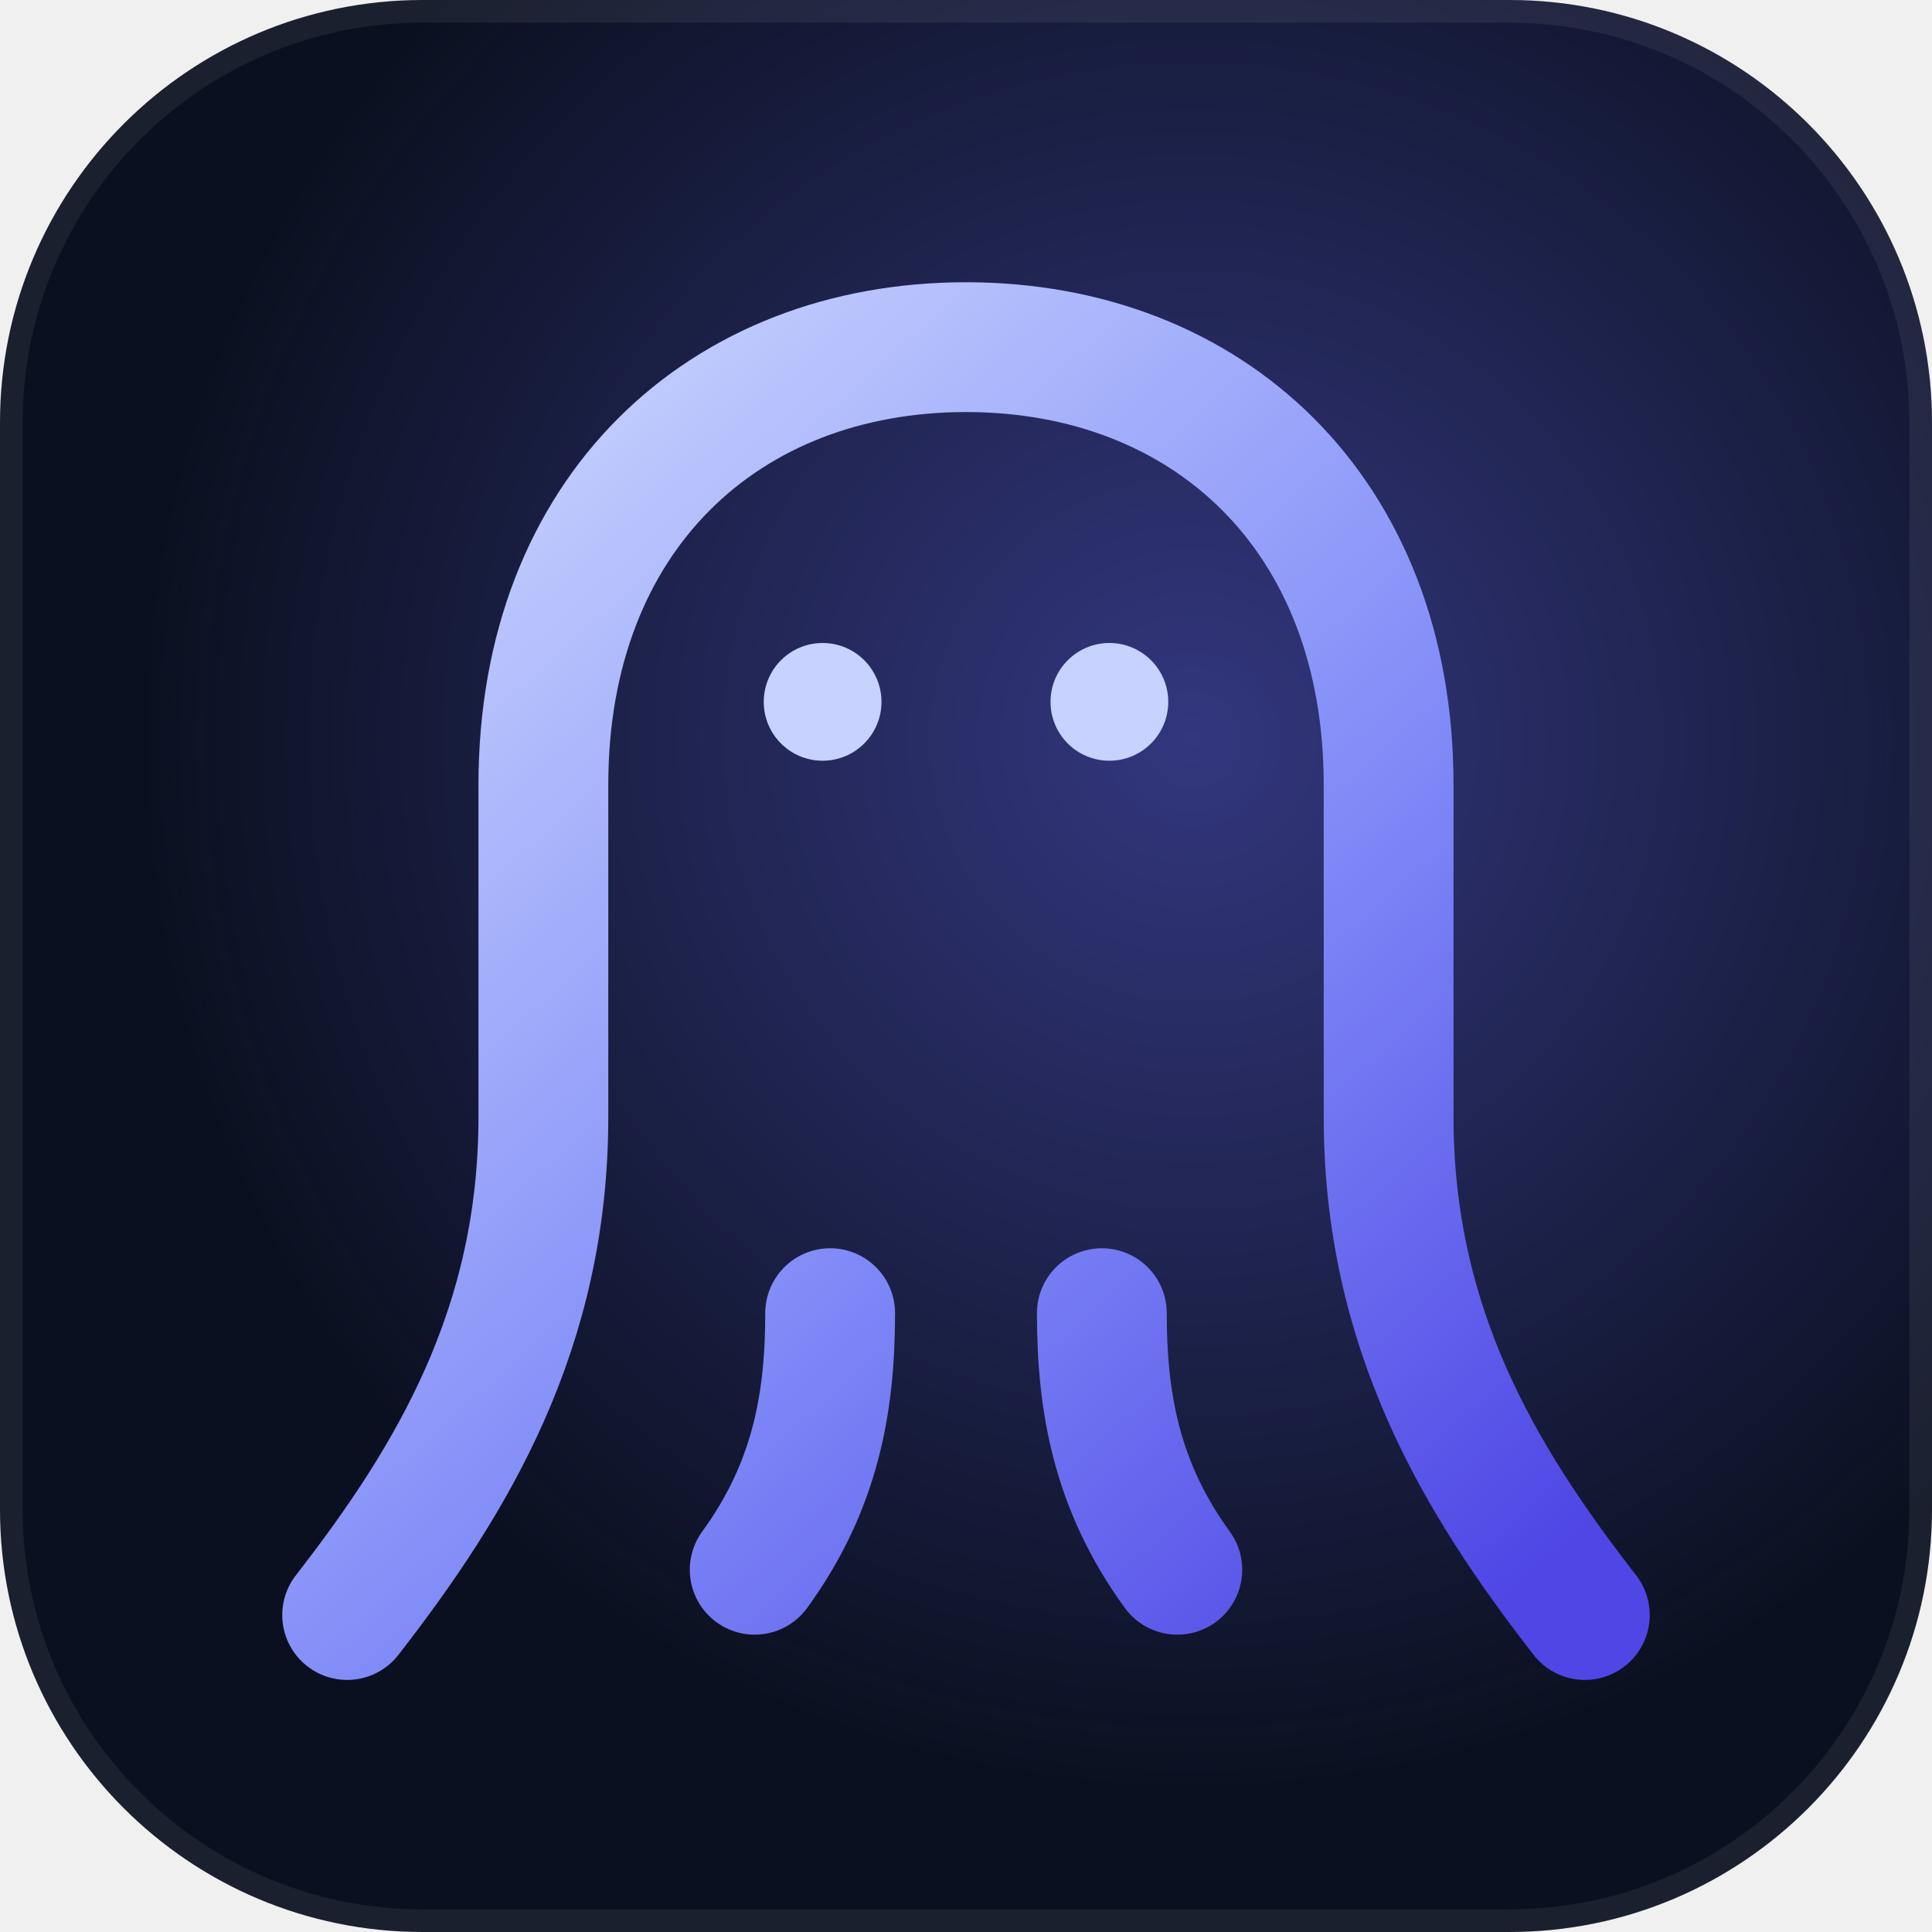
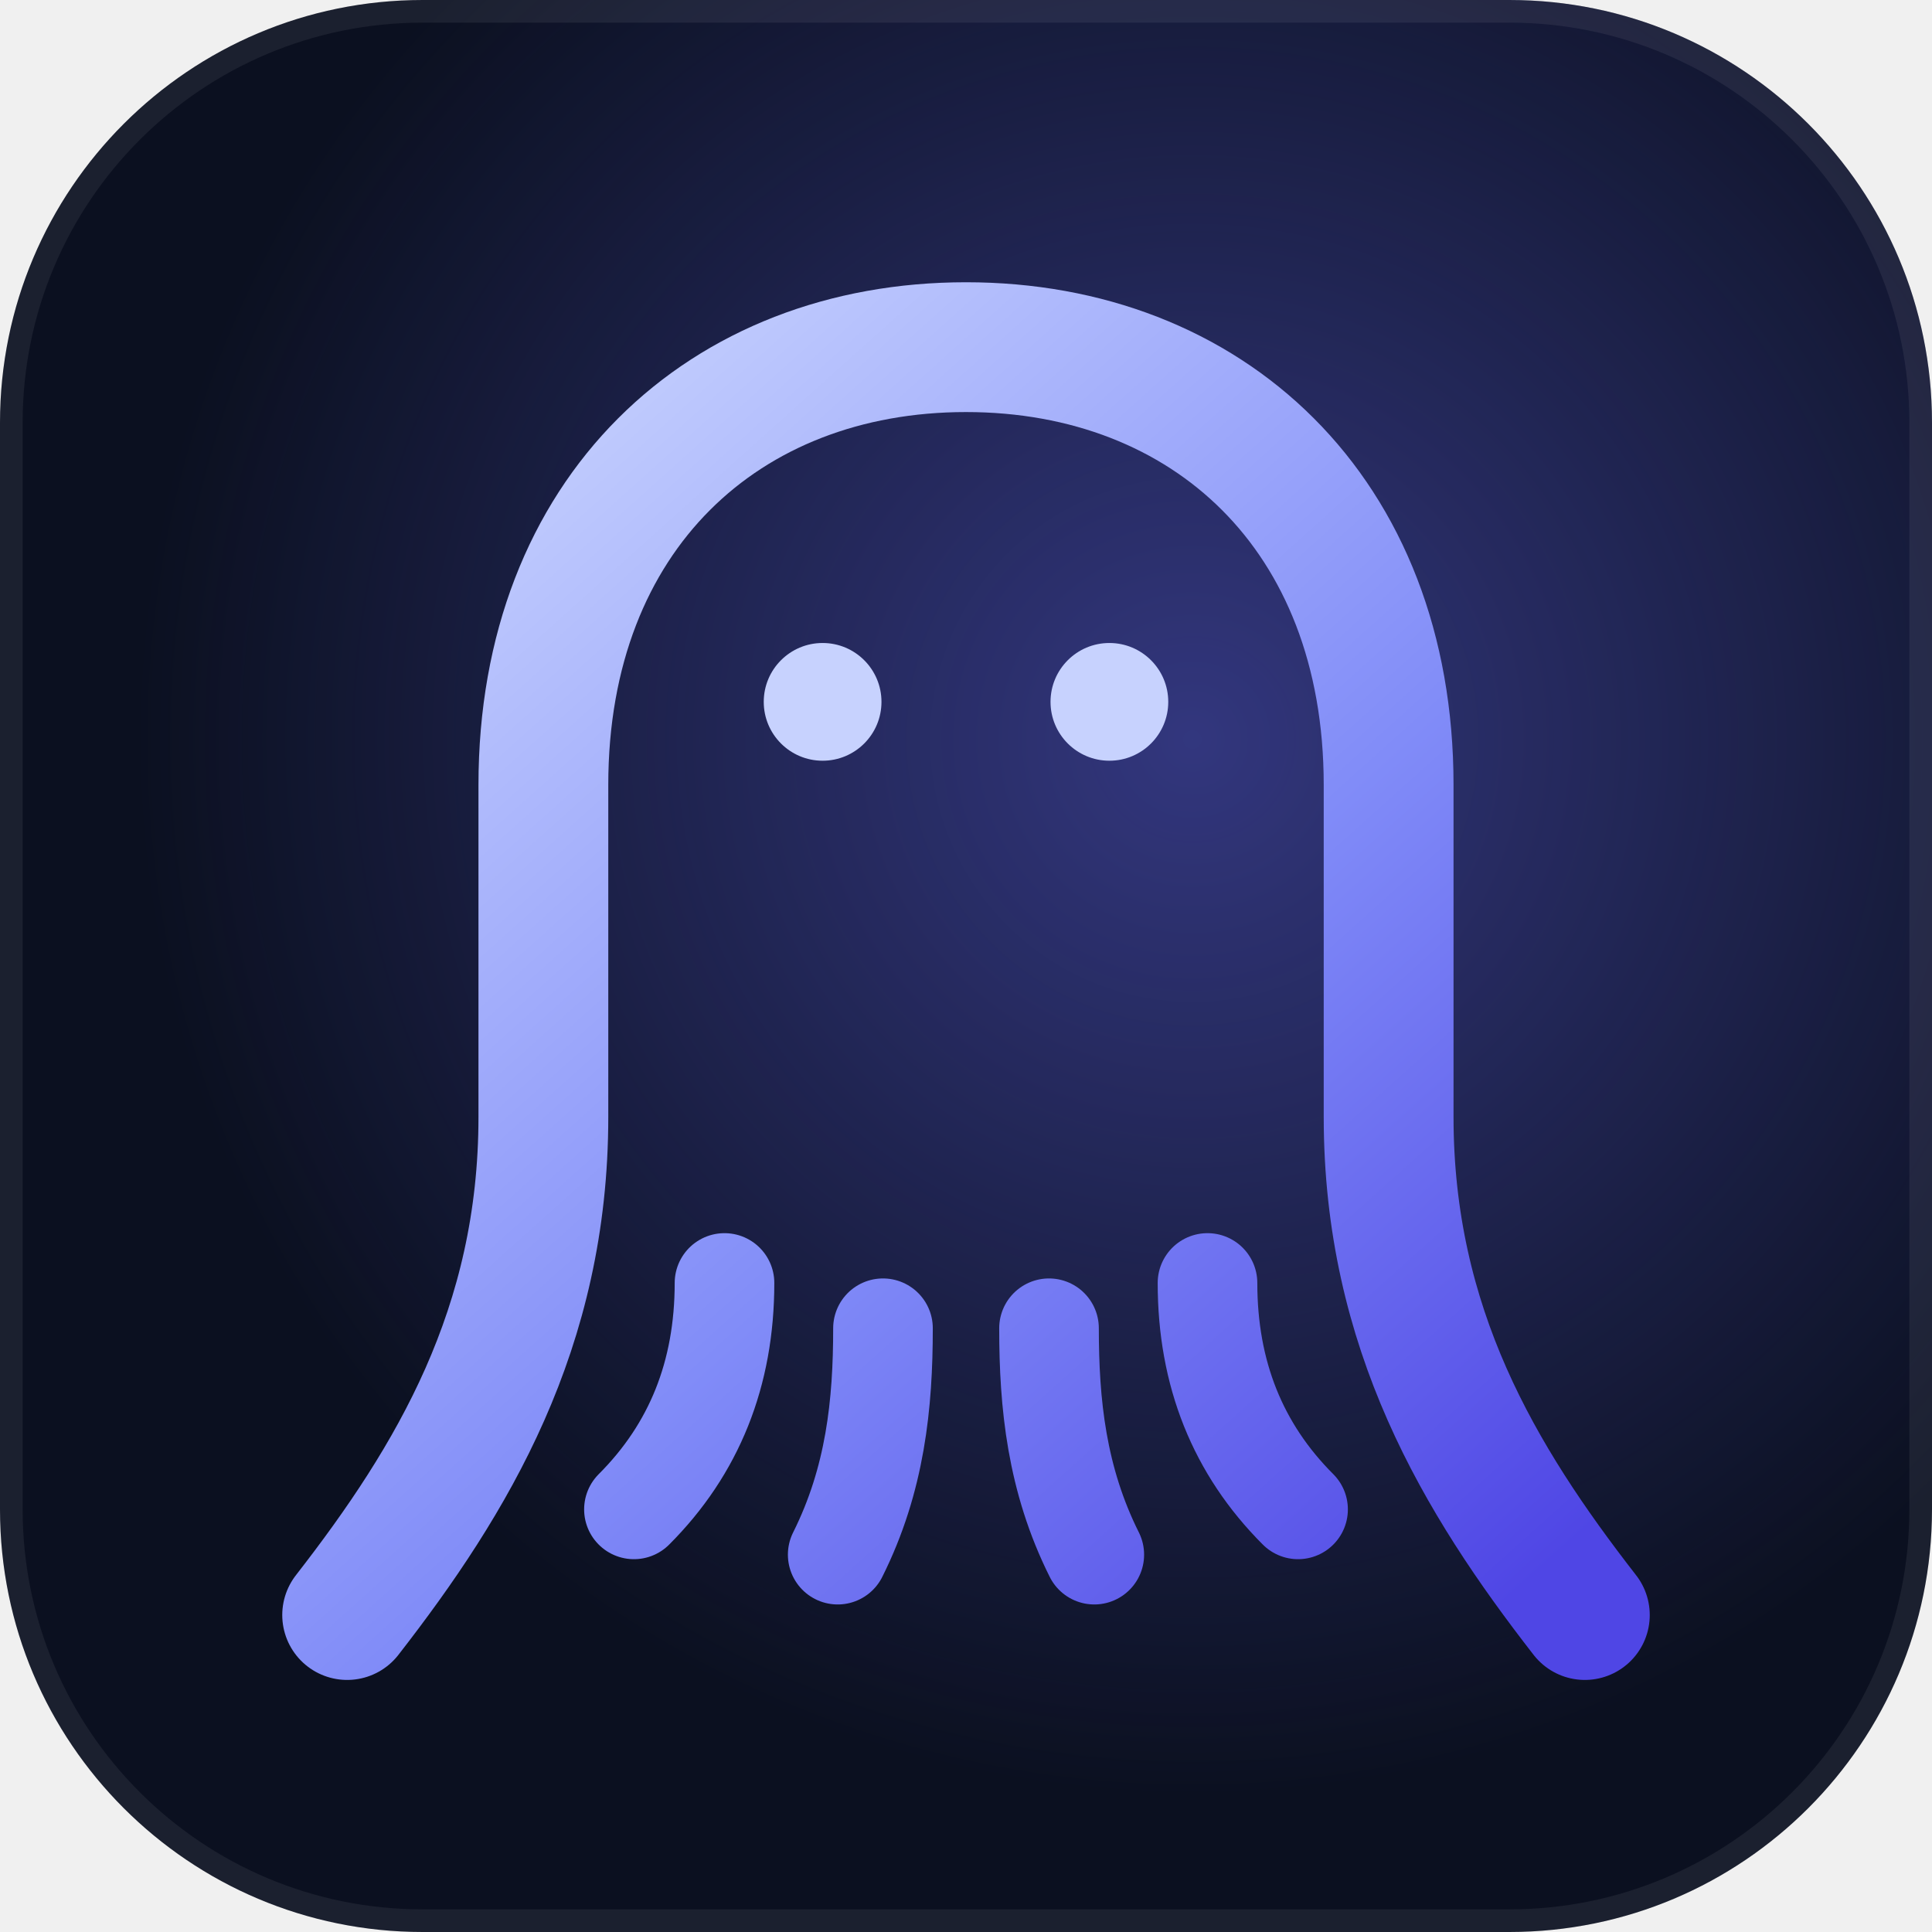
<svg xmlns="http://www.w3.org/2000/svg" viewBox="0 0 128 128">
  <defs>
    <linearGradient id="g" gradientUnits="userSpaceOnUse" x1="30" y1="28" x2="100" y2="106">
      <stop offset="0" stop-color="#c7d2fe" />
      <stop offset=".55" stop-color="#818cf8" />
      <stop offset="1" stop-color="#4f46e5" />
    </linearGradient>
    <radialGradient id="glow" gradientUnits="userSpaceOnUse" cx="79" cy="49" r="70">
      <stop offset="0" stop-color="#6366f1" stop-opacity=".45" />
      <stop offset="1" stop-color="#6366f1" stop-opacity="0" />
    </radialGradient>
  </defs>
  <rect width="128" height="128" rx="28" fill="#0b1020" />
  <rect width="128" height="128" rx="28" fill="url(#glow)" />
  <rect x=".75" y=".75" width="126.5" height="126.5" rx="27.25" fill="none" stroke="#fff" stroke-opacity=".07" stroke-width="1.5" />
-   <g fill="none" stroke="url(#g)" stroke-width="8.6" stroke-linecap="round" stroke-linejoin="round">
-     <path d="M23,107 C30,98 36,88 36,74 L36,52 C36,34 48,23 64,23 C80,23 92,34 92,52 L92,74 C92,88 98,98 105,107" />
-     <path d="M55,87 C55,93 54,98.5 50,104" />
-     <path d="M73,87 C73,93 74,98.5 78,104" />
+   <g fill="none" stroke="url(#g)" stroke-linecap="round" stroke-linejoin="round">
+     <path d="M23,107 C30,98 36,88 36,74 L36,52 C36,34 48,23 64,23 C80,23 92,34 92,52 L92,74 C92,88 98,98 105,107" stroke-width="8.6" />
+     <path d="M48,85 C48,91 46,96 42,100" stroke-width="6.6" />
+     <path d="M58.5,88 C58.5,93 58,98 55.5,103" stroke-width="6.6" />
+     <path d="M69.5,88 C69.5,93 70,98 72.5,103" stroke-width="6.6" />
+     <path d="M80,85 C80,91 82,96 86,100" stroke-width="6.6" />
  </g>
  <circle cx="54.5" cy="46.5" r="3.9" fill="#c7d2fe" />
  <circle cx="73.5" cy="46.5" r="3.9" fill="#c7d2fe" />
</svg>
